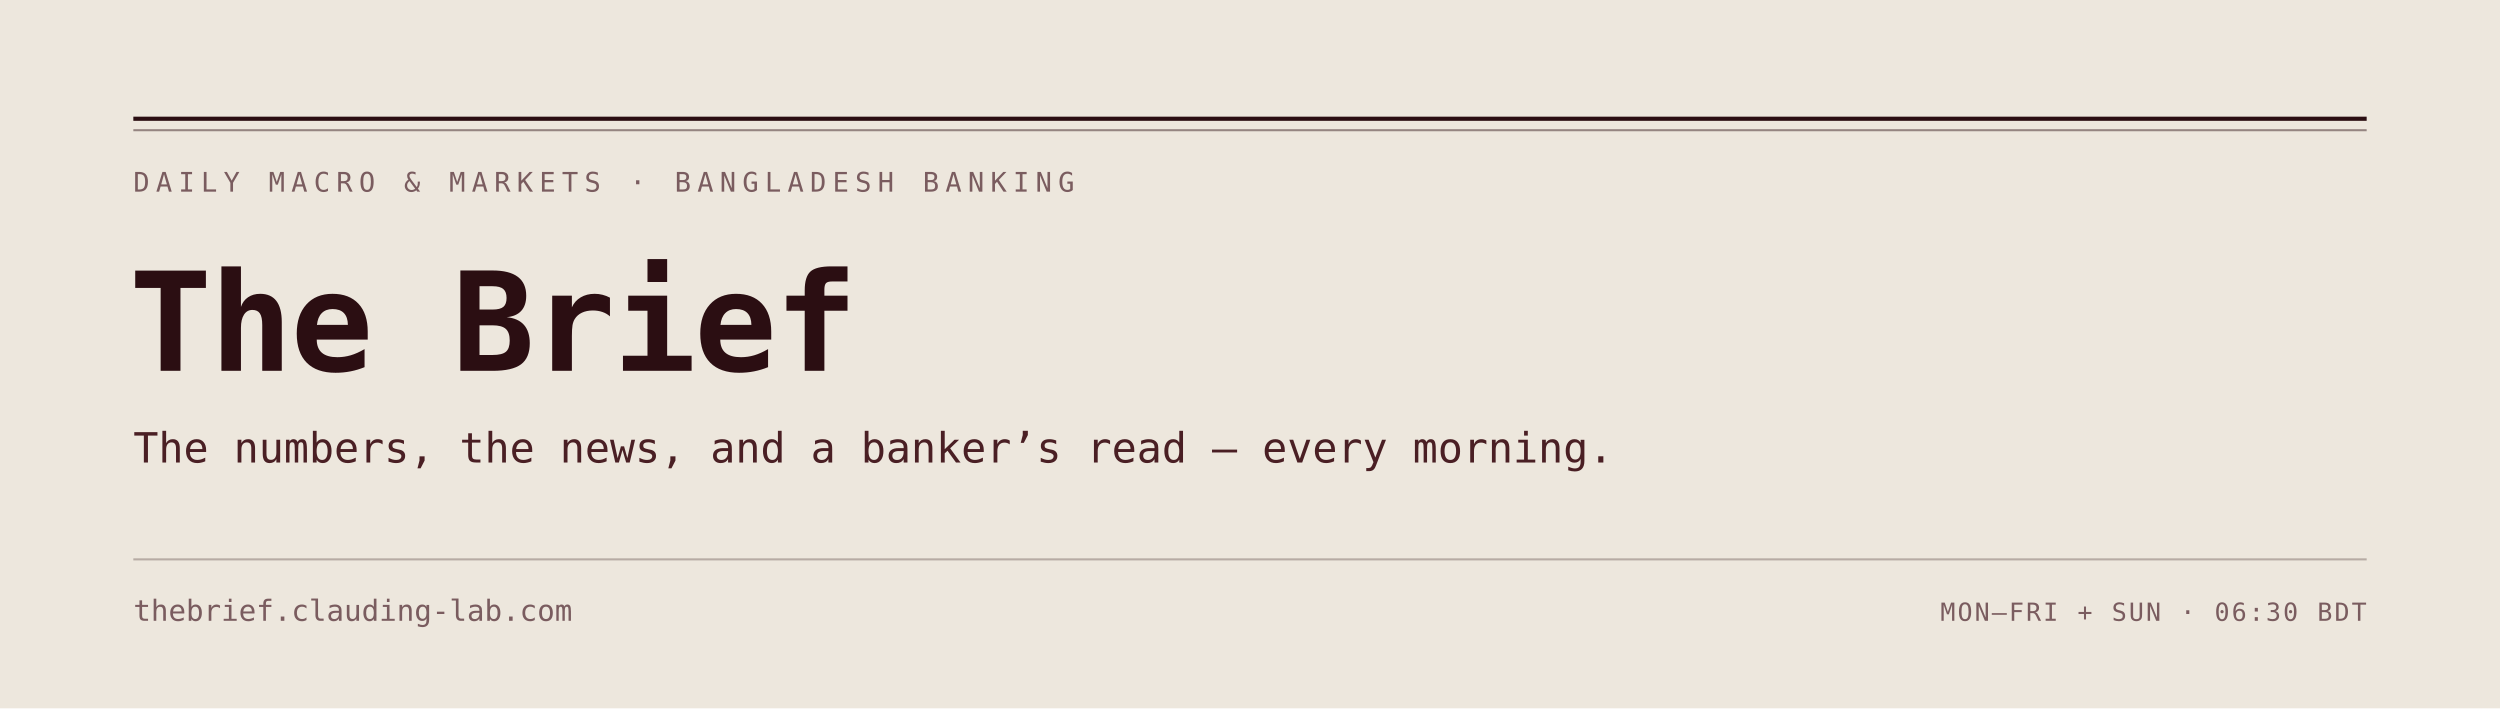
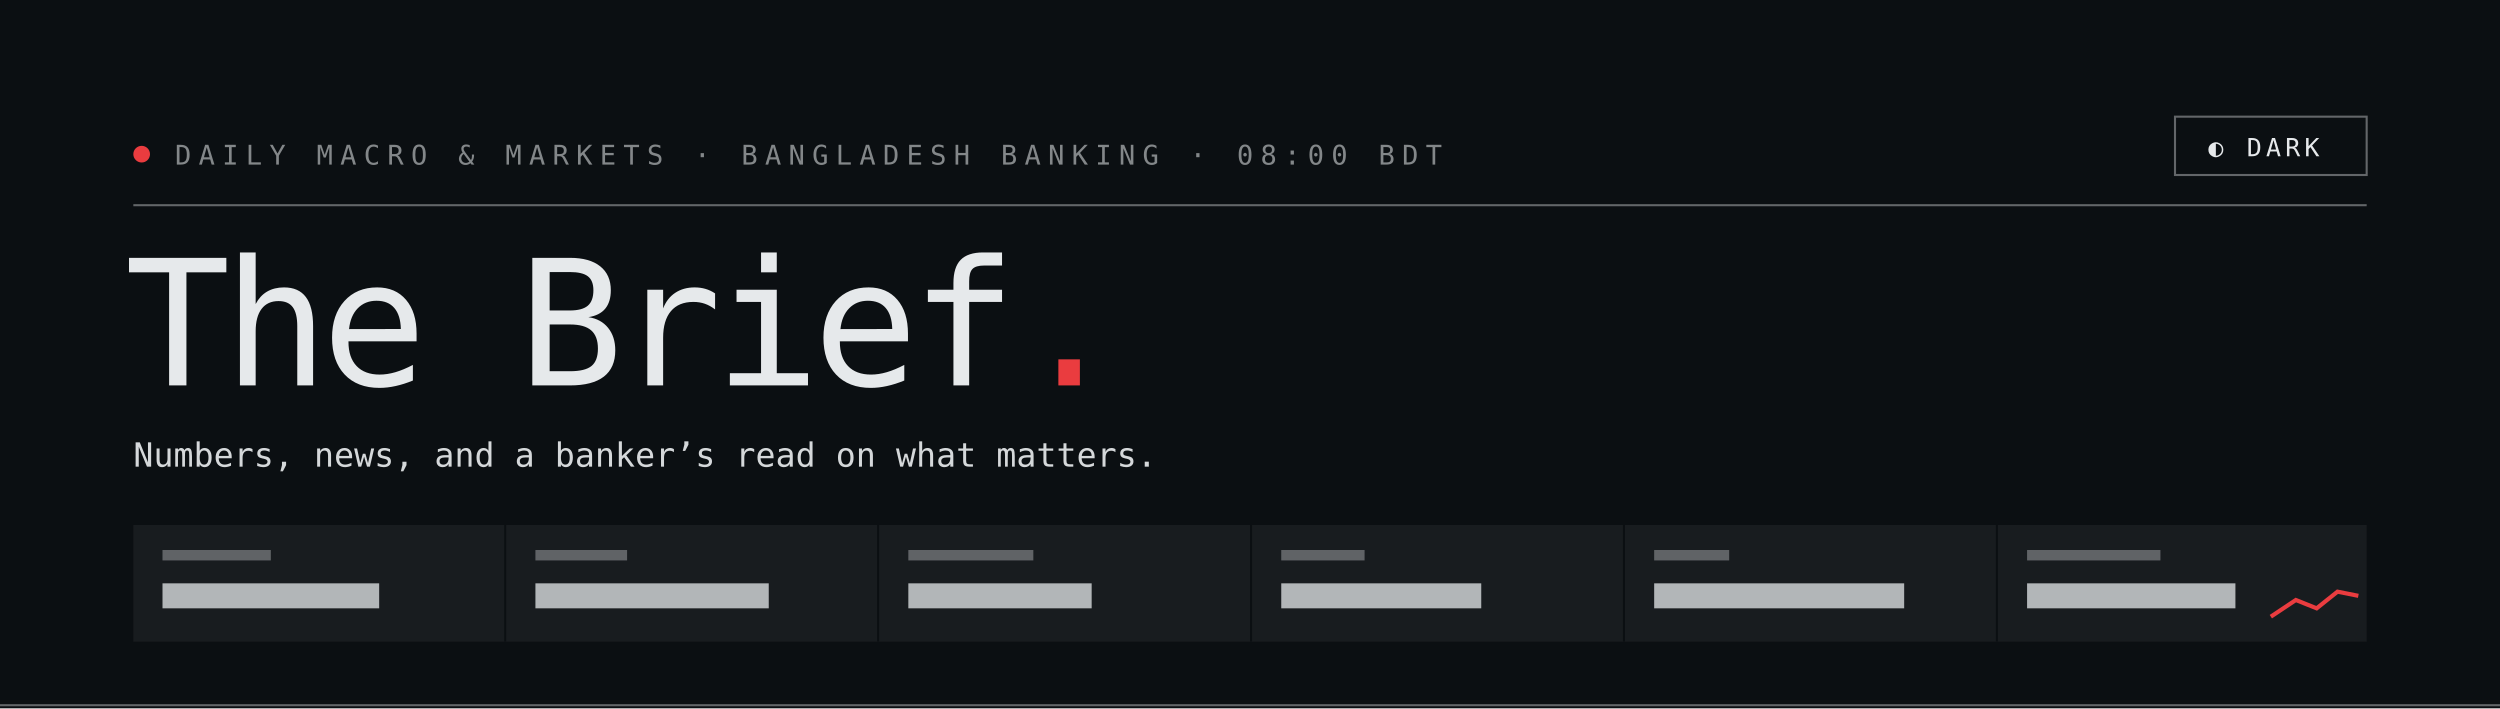
<svg xmlns="http://www.w3.org/2000/svg" width="1200" height="340" viewBox="0 0 1200 340" font-family="'JetBrains Mono','SF Mono',ui-monospace,Menlo,Consolas,monospace">
-   <rect width="1200" height="340" fill="#EDE7DD" />
-   <rect x="64" y="56" width="1072" height="2" fill="#2B0E12" />
-   <rect x="64" y="62" width="1072" height="1" fill="#2B0E12" opacity="0.45" />
-   <text x="64" y="92" font-size="13" letter-spacing="3" fill="#7A5C5F">DAILY MACRO &amp; MARKETS · BANGLADESH BANKING</text>
-   <text x="62" y="178" font-size="66" font-weight="700" letter-spacing="-1" fill="#2B0E12">The Brief</text>
-   <text x="64" y="222" font-size="20" fill="#4A1F24">The numbers, the news, and a banker’s read — every morning.</text>
-   <rect x="64" y="268" width="1072" height="1" fill="#2B0E12" opacity="0.28" />
-   <text x="64" y="298" font-size="14" fill="#7A5C5F">thebrief.clauding-lab.com</text>
-   <text x="1136" y="298" text-anchor="end" font-size="12" letter-spacing="1" fill="#7A5C5F">MON–FRI + SUN · 06:30 BDT</text>
+   <rect width="1200" height="340" fill="#0B0F12" />
+   <circle cx="68" cy="74" r="4" fill="#ea3c3f" />
+   <text x="84" y="79" font-size="13" letter-spacing="3.5" fill="#E6E9EB" opacity="0.55">DAILY MACRO &amp; MARKETS · BANGLADESH BANKING · 08:00 BDT</text>
+   <rect x="1044" y="56" width="92" height="28" fill="none" stroke="#E6E9EB" stroke-opacity="0.4" />
+   <text x="1060" y="75" font-size="12" letter-spacing="2" fill="#E6E9EB">◐ DARK</text>
+   <rect x="64" y="98" width="1072" height="1" fill="#E6E9EB" opacity="0.4" />
+   <text x="60" y="185" font-size="84" font-weight="200" letter-spacing="-3.4" fill="#E6E9EB">The Brief<tspan fill="#ea3c3f">.</tspan>
+   </text>
+   <text x="64" y="224" font-size="16" fill="#E6E9EB" opacity="0.92">Numbers, news, and a banker’s read on what matters.</text>
+   <g>
+     <rect x="64" y="252" width="1072" height="56" fill="#E6E9EB" opacity="0.06" />
+     <rect x="242" y="252" width="1" height="56" fill="#0B0F12" />
+     <rect x="421" y="252" width="1" height="56" fill="#0B0F12" />
+     <rect x="600" y="252" width="1" height="56" fill="#0B0F12" />
+     <rect x="779" y="252" width="1" height="56" fill="#0B0F12" />
+     <rect x="958" y="252" width="1" height="56" fill="#0B0F12" />
+     <g fill="#E6E9EB">
+       <rect x="78" y="264" width="52" height="5" opacity="0.35" />
+       <rect x="78" y="280" width="104" height="12" opacity="0.75" />
+       <rect x="257" y="264" width="44" height="5" opacity="0.35" />
+       <rect x="257" y="280" width="112" height="12" opacity="0.75" />
+       <rect x="436" y="264" width="60" height="5" opacity="0.35" />
+       <rect x="436" y="280" width="88" height="12" opacity="0.75" />
+       <rect x="615" y="264" width="40" height="5" opacity="0.35" />
+       <rect x="615" y="280" width="96" height="12" opacity="0.75" />
+       <rect x="794" y="264" width="36" height="5" opacity="0.35" />
+       <rect x="794" y="280" width="120" height="12" opacity="0.75" />
+       <rect x="973" y="264" width="64" height="5" opacity="0.35" />
+       <rect x="973" y="280" width="100" height="12" opacity="0.75" />
+     </g>
+     <polyline points="1090,296 1102,288 1112,292 1122,284 1132,286" fill="none" stroke="#ea3c3f" stroke-width="2" />
+   </g>
+   <rect x="0" y="338" width="1200" height="1" fill="#E6E9EB" opacity="0.4" />
</svg>
